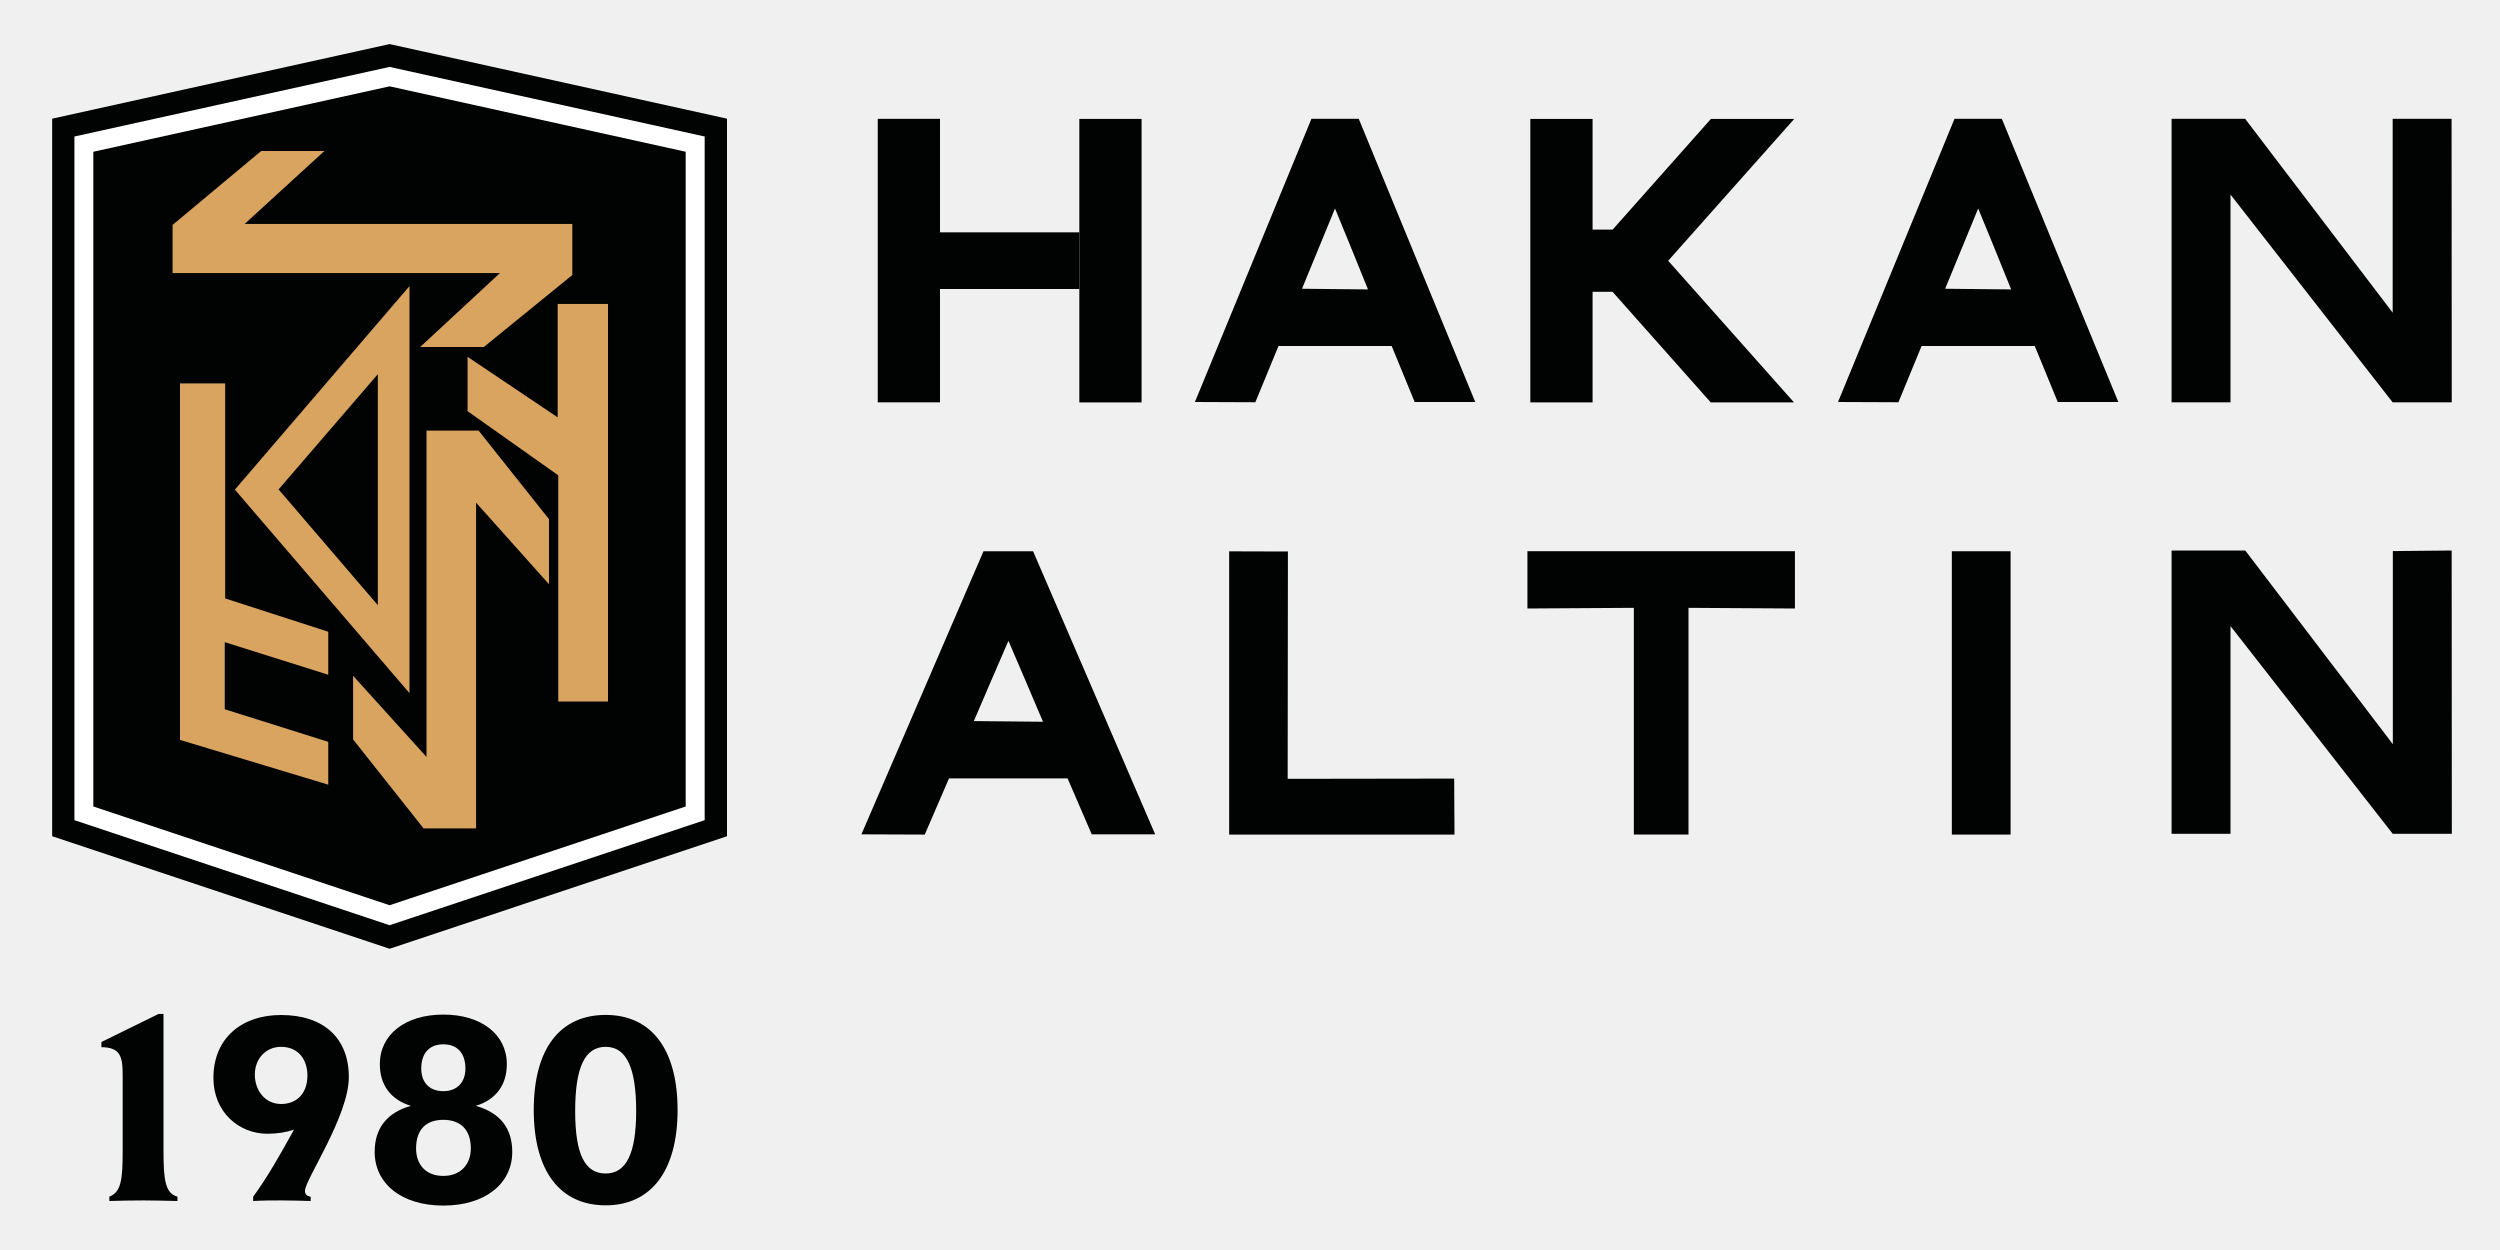
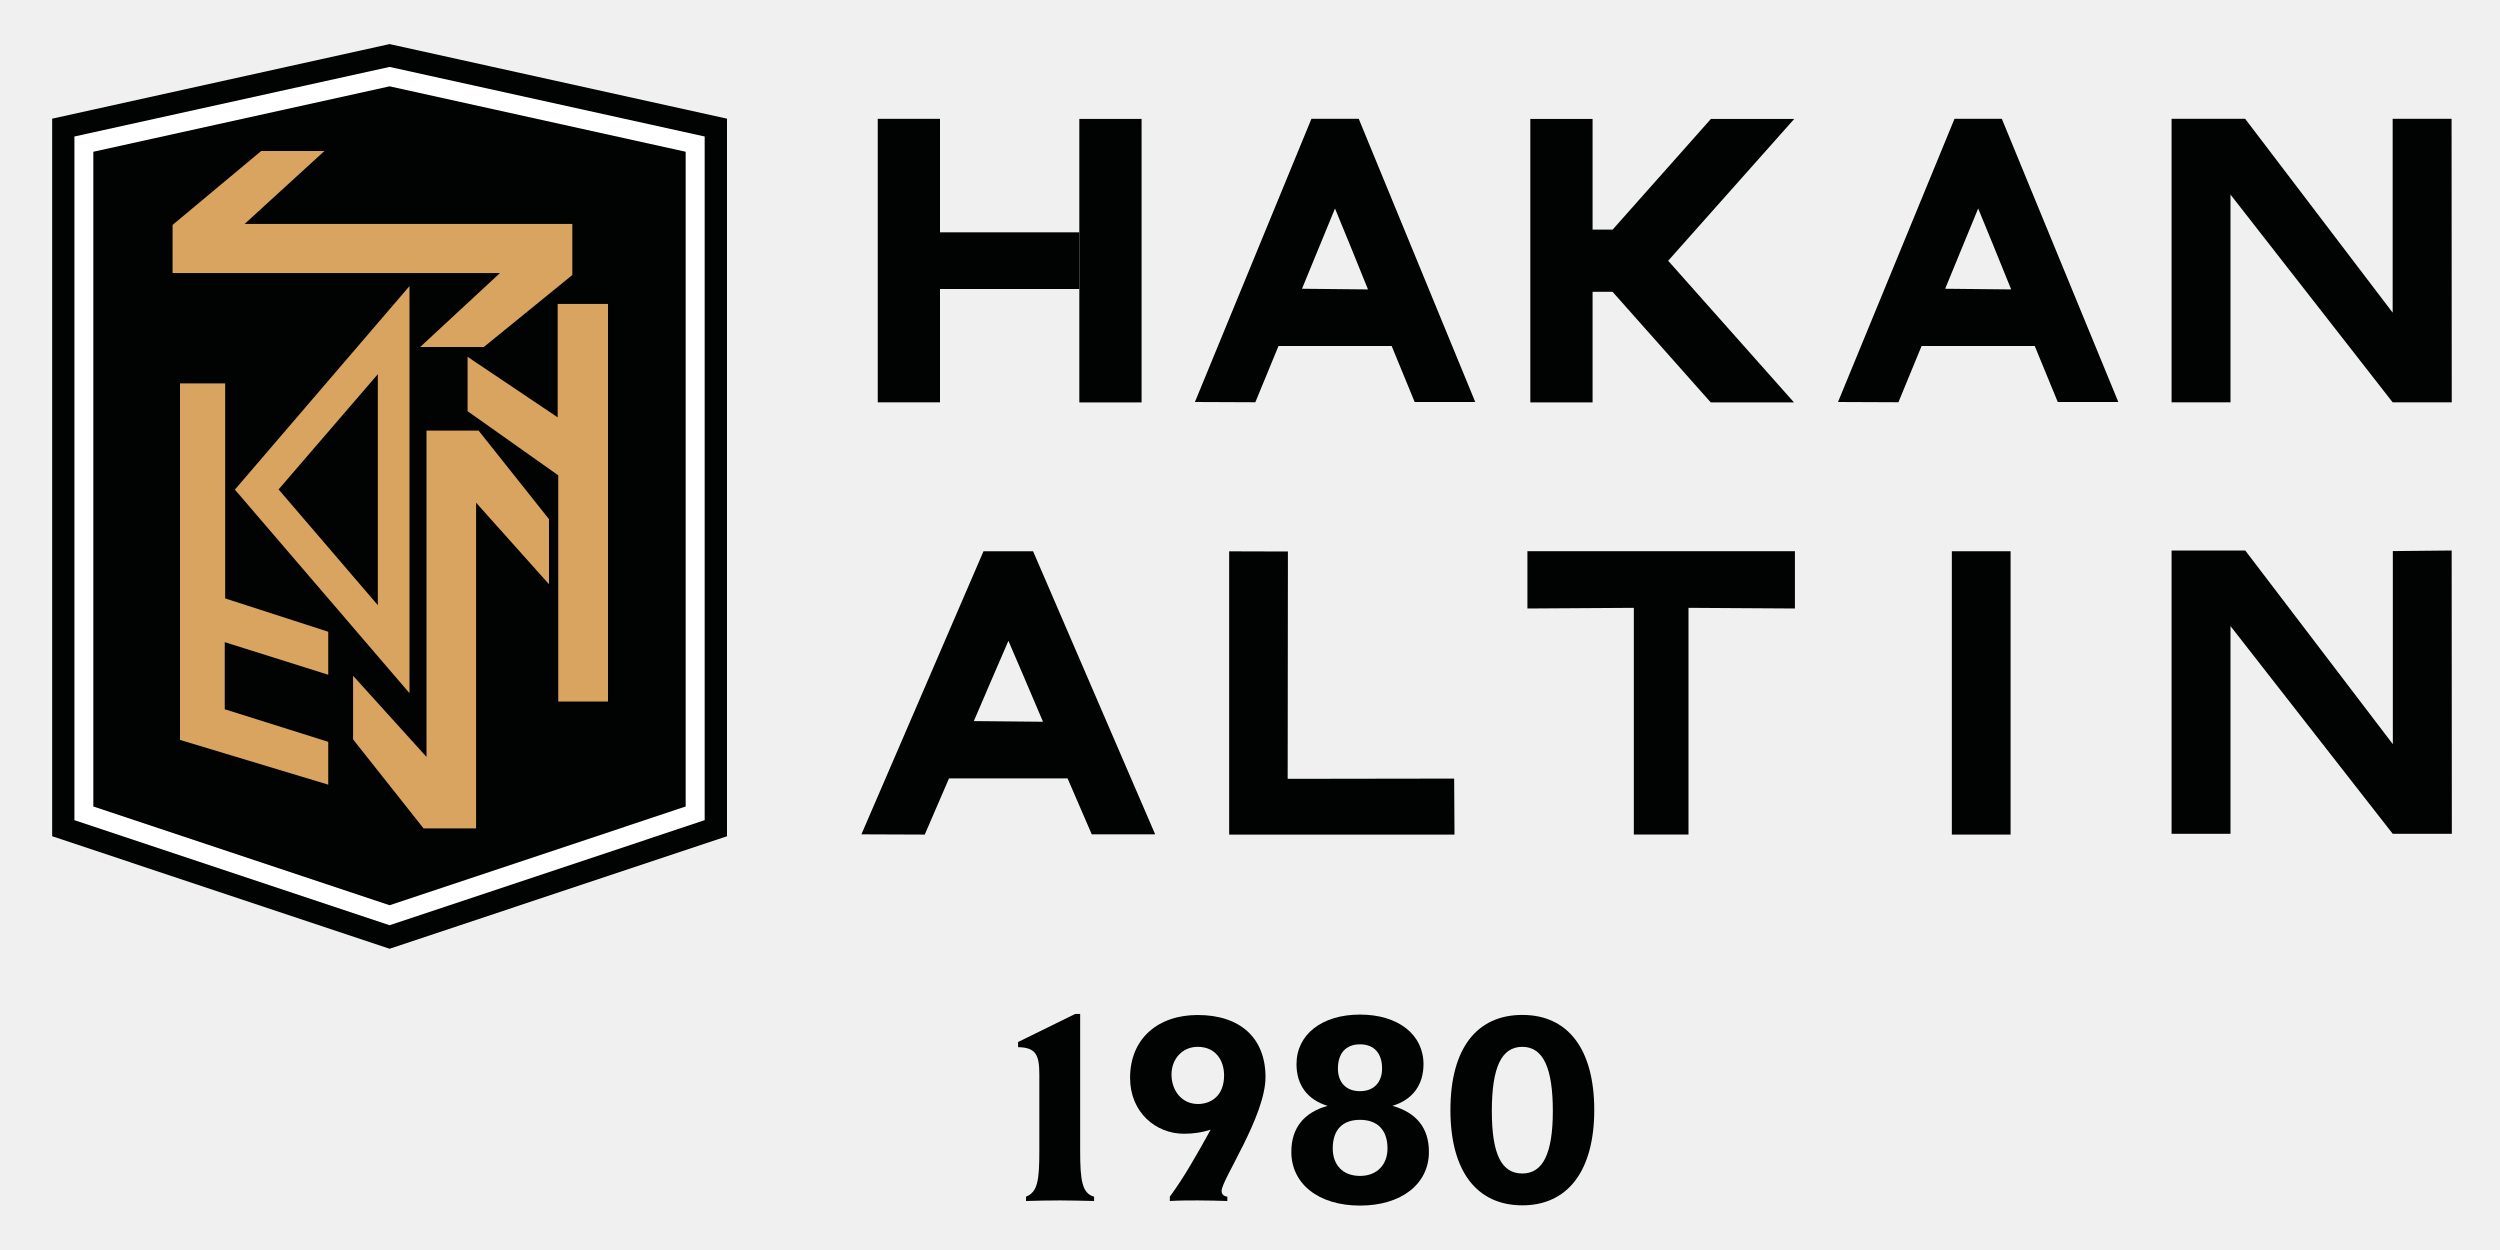
<svg xmlns="http://www.w3.org/2000/svg" id="katman_1" version="1.1" viewBox="0 0 300 150">
  <defs>
    <style>
      .st0 {
        fill: #d9a45f;
      }

      .st1 {
        fill: #fff;
      }

      .st2 {
        fill: #010202;
      }
+ .year {
+   transform: translateX(110px);
+ }
    </style>
  </defs>
  <polygon class="st1" points="46.59 6.85 85.75 15.17 85.75 98.47 46.59 111.02 7.42 98.47 7.42 15.17 46.59 6.85" />
  <polygon class="st2" points="46.75 10.36 82.28 18.21 82.28 96.78 46.75 108.63 11.2 96.78 11.2 18.21 46.75 10.36" />
  <path class="st2" d="M46.75,5.29L6.26,14.24v86.11l40.49,13.5,40.49-13.5V14.24L46.75,5.29h0ZM84.56,98.42l-37.81,12.61-37.82-12.61V16.38l37.82-8.35,37.81,8.35v82.04Z" />
  <polygon class="st0" points="38.93 18.12 29.36 26.87 68.68 26.87 68.68 33 58.06 41.64 50.42 41.64 59.99 32.77 20.71 32.77 20.71 26.99 31.34 18.12 38.93 18.12" />
  <polygon class="st0" points="56.11 42.82 66.92 50.08 66.92 36.47 72.96 36.47 72.96 84.18 66.99 84.18 66.99 57.04 56.11 49.34 56.11 42.82" />
  <polygon class="st0" points="65.88 70.11 65.88 62.3 57.43 51.67 51.18 51.67 51.18 90.83 42.37 81.09 42.37 88.73 50.83 99.41 57.13 99.41 57.13 60.32 65.88 70.11" />
  <path class="st0" d="M28.19,58.76l20.95,24.42v-48.85l-20.95,24.42h0ZM45.34,72.62l-11.91-13.89,11.91-13.83v27.72Z" />
  <polygon class="st0" points="21.6 46.01 27.02 46.01 27.02 71.81 39.39 75.81 39.39 80.97 26.97 77.06 26.97 85.11 39.39 89.02 39.39 94.16 21.6 88.79 21.6 46.01" />
  <g>
    <path class="st2" d="M177.03,48.24h-7.27l-2.76-6.72h-13.58l-2.78,6.75-7.25-.03,13.98-33.98h5.68l13.98,33.98h0ZM157.76,30.95l-1.52,3.7,7.92.08-2.21-5.45-1.75-4.26-2.44,5.93h0Z" />
    <path class="st2" d="M287.13,14.26h7.06l.02,34.02h-7.09l-19.46-24.93v24.93h-7.07V14.26h8.83l17.7,23.26V14.26h.01Z" />
    <path class="st2" d="M254.2,48.24h-7.27l-2.76-6.72h-13.58l-2.78,6.75-7.25-.03,13.98-33.98h5.68l13.98,33.98h0ZM234.94,30.95l-1.52,3.7,7.92.08-2.21-5.45-1.75-4.26-2.44,5.93h0Z" />
    <polygon class="st2" points="205.31 14.27 193.52 27.55 191.11 27.55 191.11 14.27 183.64 14.27 183.64 48.29 191.11 48.29 191.11 35.02 193.51 35.02 193.51 35.02 205.29 48.29 215.28 48.29 200.18 31.29 215.3 14.28 215.3 14.27 205.31 14.27" />
    <g>
      <rect class="st2" x="105.33" y="14.26" width="7.47" height="34.02" />
      <rect class="st2" x="112.8" y="27.88" width="16.72" height="6.8" />
      <rect class="st2" x="129.52" y="14.27" width="7.47" height="34.02" />
    </g>
  </g>
  <path class="st2" d="M138.63,100.12h-7.62l-2.9-6.71h-14.23l-2.91,6.74-7.6-.03,14.65-33.97h5.95l14.65,33.97h0ZM118.45,82.83l-1.59,3.7,8.3.08-2.32-5.45-1.83-4.26-2.56,5.92h0Z" />
  <path class="st2" d="M147.5,100.16v-34l7.05.02-.03,27.28,19.98-.03.04,6.72h-27.05,0Z" />
  <path class="st2" d="M234.22,66.15h7.05v34h-7.05v-34h0Z" />
  <path class="st2" d="M287.14,66.13l7.06-.07.02,34h-7.09l-19.47-24.93v24.93h-7.07v-34h8.84l17.71,23.24v-23.18h0Z" />
  <path class="st2" d="M202.62,72.94v27.2h-6.56v-27.2l-12.77.08v-6.88h32.1v6.88l-12.77-.08h0Z" />
-   <g>
+   <g class="year">
    <path class="st2" d="M17.24,144.05c-1.44,0-2.84.03-4.12.07v-.52c1.4-.55,1.6-1.96,1.6-5.49v-9.15c0-2.29-.36-3.27-2.55-3.3v-.62l6.86-3.37h.59v16.44c0,3.53.23,5.1,1.67,5.49v.52c-1.44-.03-2.84-.07-4.05-.07h0Z" />
    <path class="st2" d="M36.59,142.88c0,.46.26.66.69.72v.52c-1.14-.03-2.35-.07-3.53-.07-1.05,0-2.22,0-3.37.07v-.52c1.73-2.35,3.27-5.1,4.9-8.04-1.01.33-2.06.49-3.2.49-3.4,0-6.47-2.58-6.47-6.7,0-4.77,3.4-7.55,8.11-7.55,5.13,0,8.14,2.78,8.14,7.45s-5.26,12.32-5.26,13.63h0ZM33.72,125.62c-1.83,0-3.14,1.44-3.14,3.33s1.21,3.53,3.17,3.53c1.6,0,3.14-1.01,3.14-3.43,0-1.8-1.01-3.43-3.17-3.43h0Z" />
    <path class="st2" d="M53.2,144.67c-5.03,0-8.24-2.65-8.24-6.44,0-2.81,1.44-4.71,4.35-5.53-2.49-.75-3.73-2.58-3.73-5,0-3.53,3.01-5.95,7.62-5.95s7.62,2.42,7.62,5.95c0,2.42-1.24,4.25-3.73,5,2.91.82,4.38,2.68,4.38,5.53,0,3.82-3.27,6.44-8.27,6.44h0ZM53.2,134.38c-2.09,0-3.27,1.18-3.27,3.43,0,1.96,1.18,3.3,3.27,3.3s3.3-1.4,3.3-3.3c0-2.22-1.21-3.43-3.3-3.43ZM53.2,125.32c-1.73,0-2.65,1.11-2.65,2.91,0,1.6.92,2.71,2.65,2.71s2.65-1.14,2.65-2.71c0-1.8-.92-2.91-2.65-2.91Z" />
    <path class="st2" d="M72.68,144.64c-5.46,0-8.63-4.09-8.63-11.44s3.14-11.41,8.63-11.41,8.63,4.12,8.63,11.41-3.17,11.44-8.63,11.44ZM72.68,125.62c-2.52,0-3.66,2.49-3.66,7.71s1.18,7.49,3.66,7.49,3.66-2.42,3.66-7.49-1.11-7.71-3.66-7.71Z" />
  </g>
</svg>
